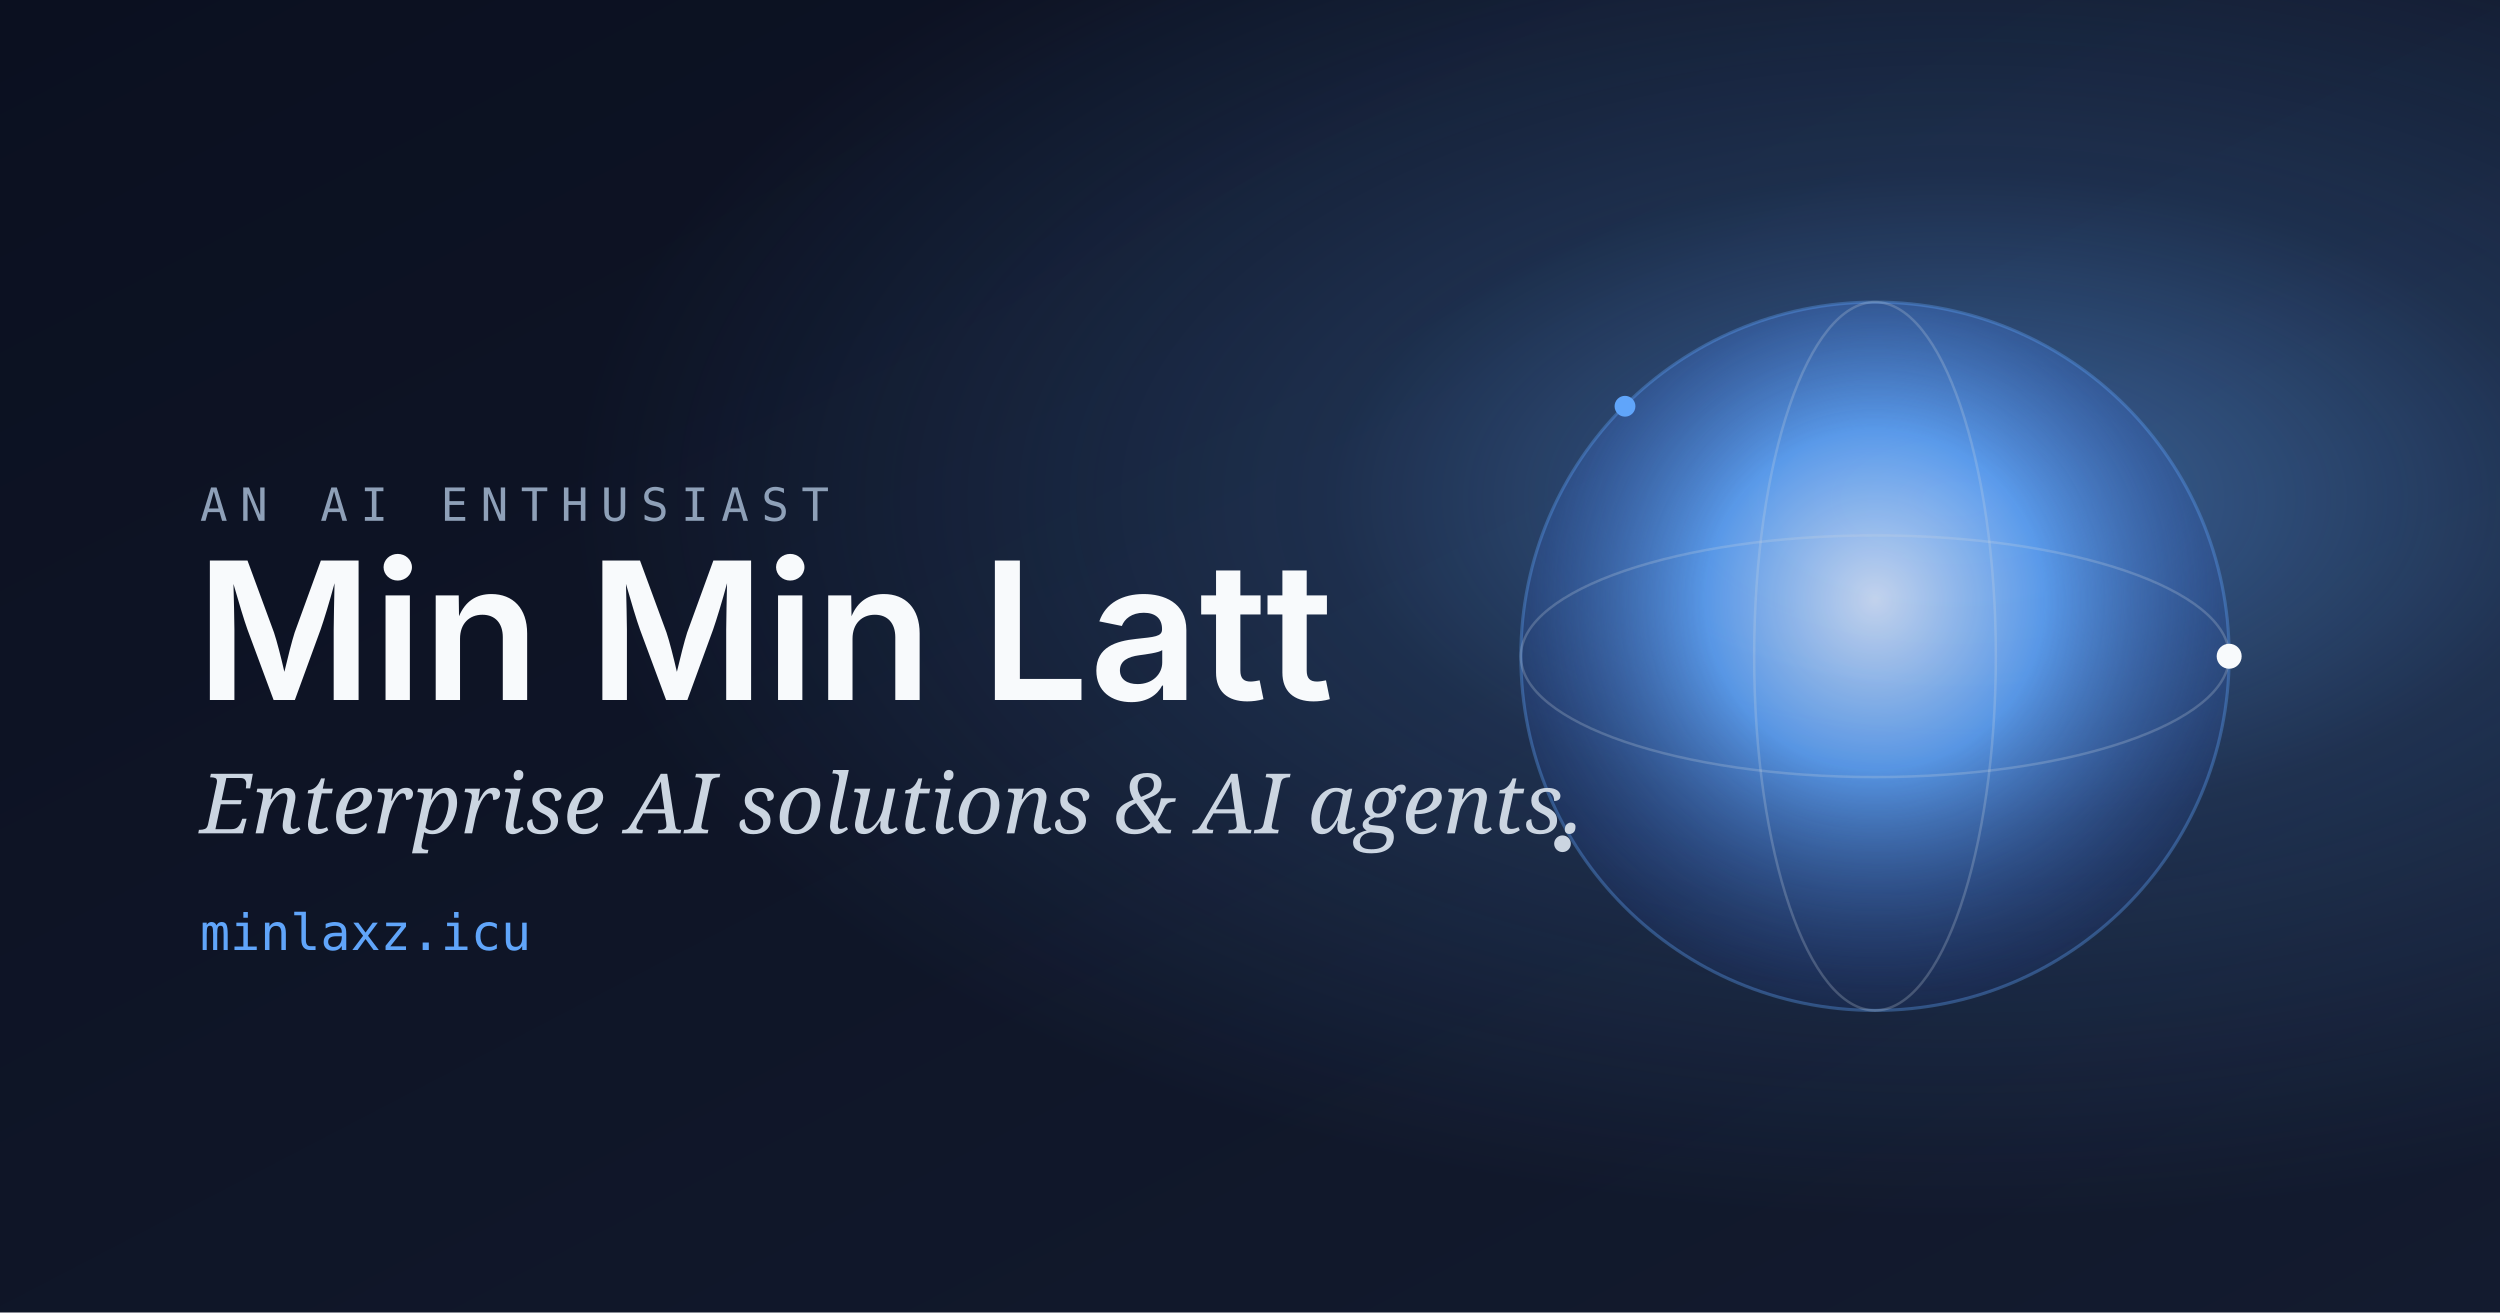
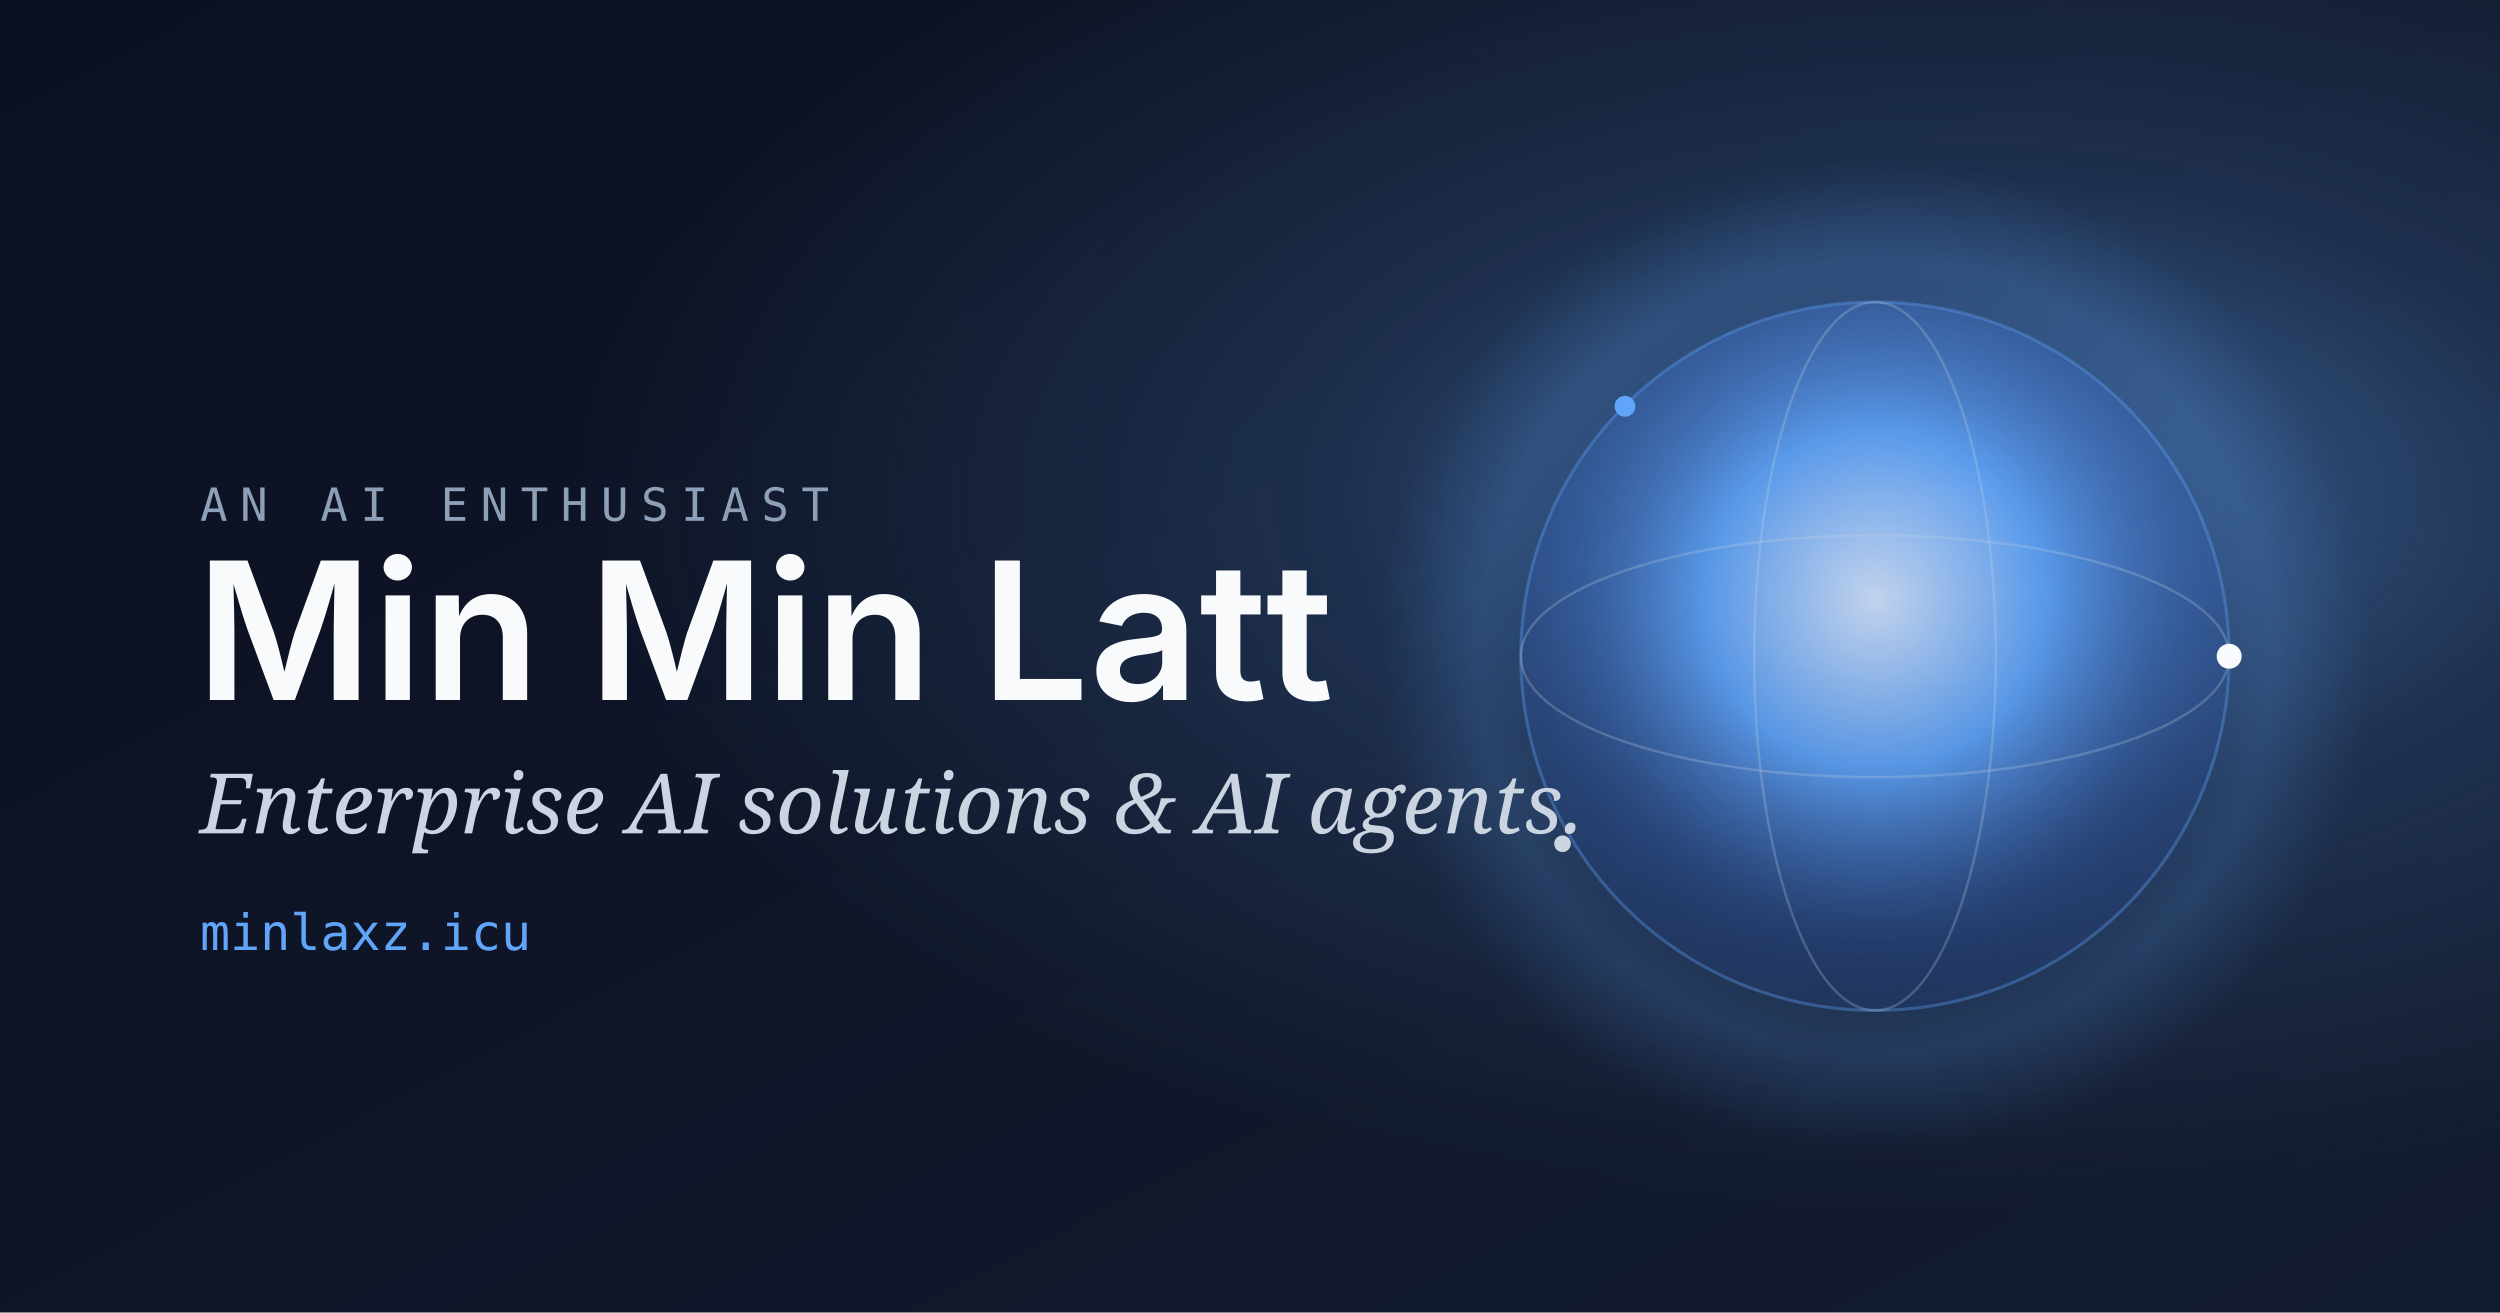
<svg xmlns="http://www.w3.org/2000/svg" width="1200" height="630" viewBox="0 0 1200 630" role="img" aria-label="Min Min Latt — AI Enthusiast">
  <defs>
    <radialGradient id="glow" cx="78%" cy="38%" r="55%">
      <stop offset="0%" stop-color="#60a5fa" stop-opacity="0.55" />
      <stop offset="45%" stop-color="#60a5fa" stop-opacity="0.18" />
+       <stop offset="100%" stop-color="#60a5fa" stop-opacity="0" />
+     </radialGradient>
+     <radialGradient id="halo" cx="50%" cy="50%" r="50%">
+       <stop offset="55%" stop-color="#60a5fa" stop-opacity="0" />
+       <stop offset="80%" stop-color="#60a5fa" stop-opacity="0.175" />
      <stop offset="100%" stop-color="#60a5fa" stop-opacity="0" />
    </radialGradient>
    <radialGradient id="sphere" cx="50%" cy="42%" r="60%">
      <stop offset="0%" stop-color="#dbe8ff" />
      <stop offset="40%" stop-color="#60a5fa" />
      <stop offset="100%" stop-color="#1e3a8a" stop-opacity="0.15" />
    </radialGradient>
    <linearGradient id="bg" x1="0" y1="0" x2="1" y2="1">
      <stop offset="0%" stop-color="#0b1020" />
      <stop offset="100%" stop-color="#131b2f" />
    </linearGradient>
  </defs>
  <rect width="1200" height="630" fill="url(#bg)" />
  <rect width="1200" height="630" fill="url(#glow)" />
  <g transform="translate(900 315)">
+     <circle r="240" fill="url(#halo)" />
    <circle r="170" fill="url(#sphere)" opacity="0.85" />
    <circle r="170" fill="none" stroke="#60a5fa" stroke-opacity="0.35" stroke-width="1.5" />
    <ellipse rx="170" ry="58" fill="none" stroke="#cbd5e1" stroke-opacity="0.25" stroke-width="1.2" />
    <ellipse rx="58" ry="170" fill="none" stroke="#cbd5e1" stroke-opacity="0.25" stroke-width="1.2" />
    <circle cx="170" cy="0" r="6" fill="#f8fafc" />
    <circle cx="-120" cy="-120" r="5" fill="#60a5fa" />
    <circle cx="-150" cy="90" r="4" fill="#cbd5e1" />
  </g>
  <g transform="translate(96 250)">
    <text x="0" y="0" font-family="'JetBrains Mono', ui-monospace, monospace" font-size="22" letter-spacing="6" fill="#8ea0b8">AN AI ENTHUSIAST</text>
    <text x="-2" y="86" font-family="Inter, system-ui, sans-serif" font-weight="600" font-size="92" fill="#f8fafc">Min Min Latt</text>
    <text x="0" y="150" font-family="'Cormorant Garamond', Georgia, serif" font-style="italic" font-size="40" fill="#cbd5e1">Enterprise AI solutions &amp; AI agents.</text>
    <text x="0" y="206" font-family="'JetBrains Mono', ui-monospace, monospace" font-size="24" fill="#60a5fa">minlaxz.icu</text>
  </g>
</svg>
